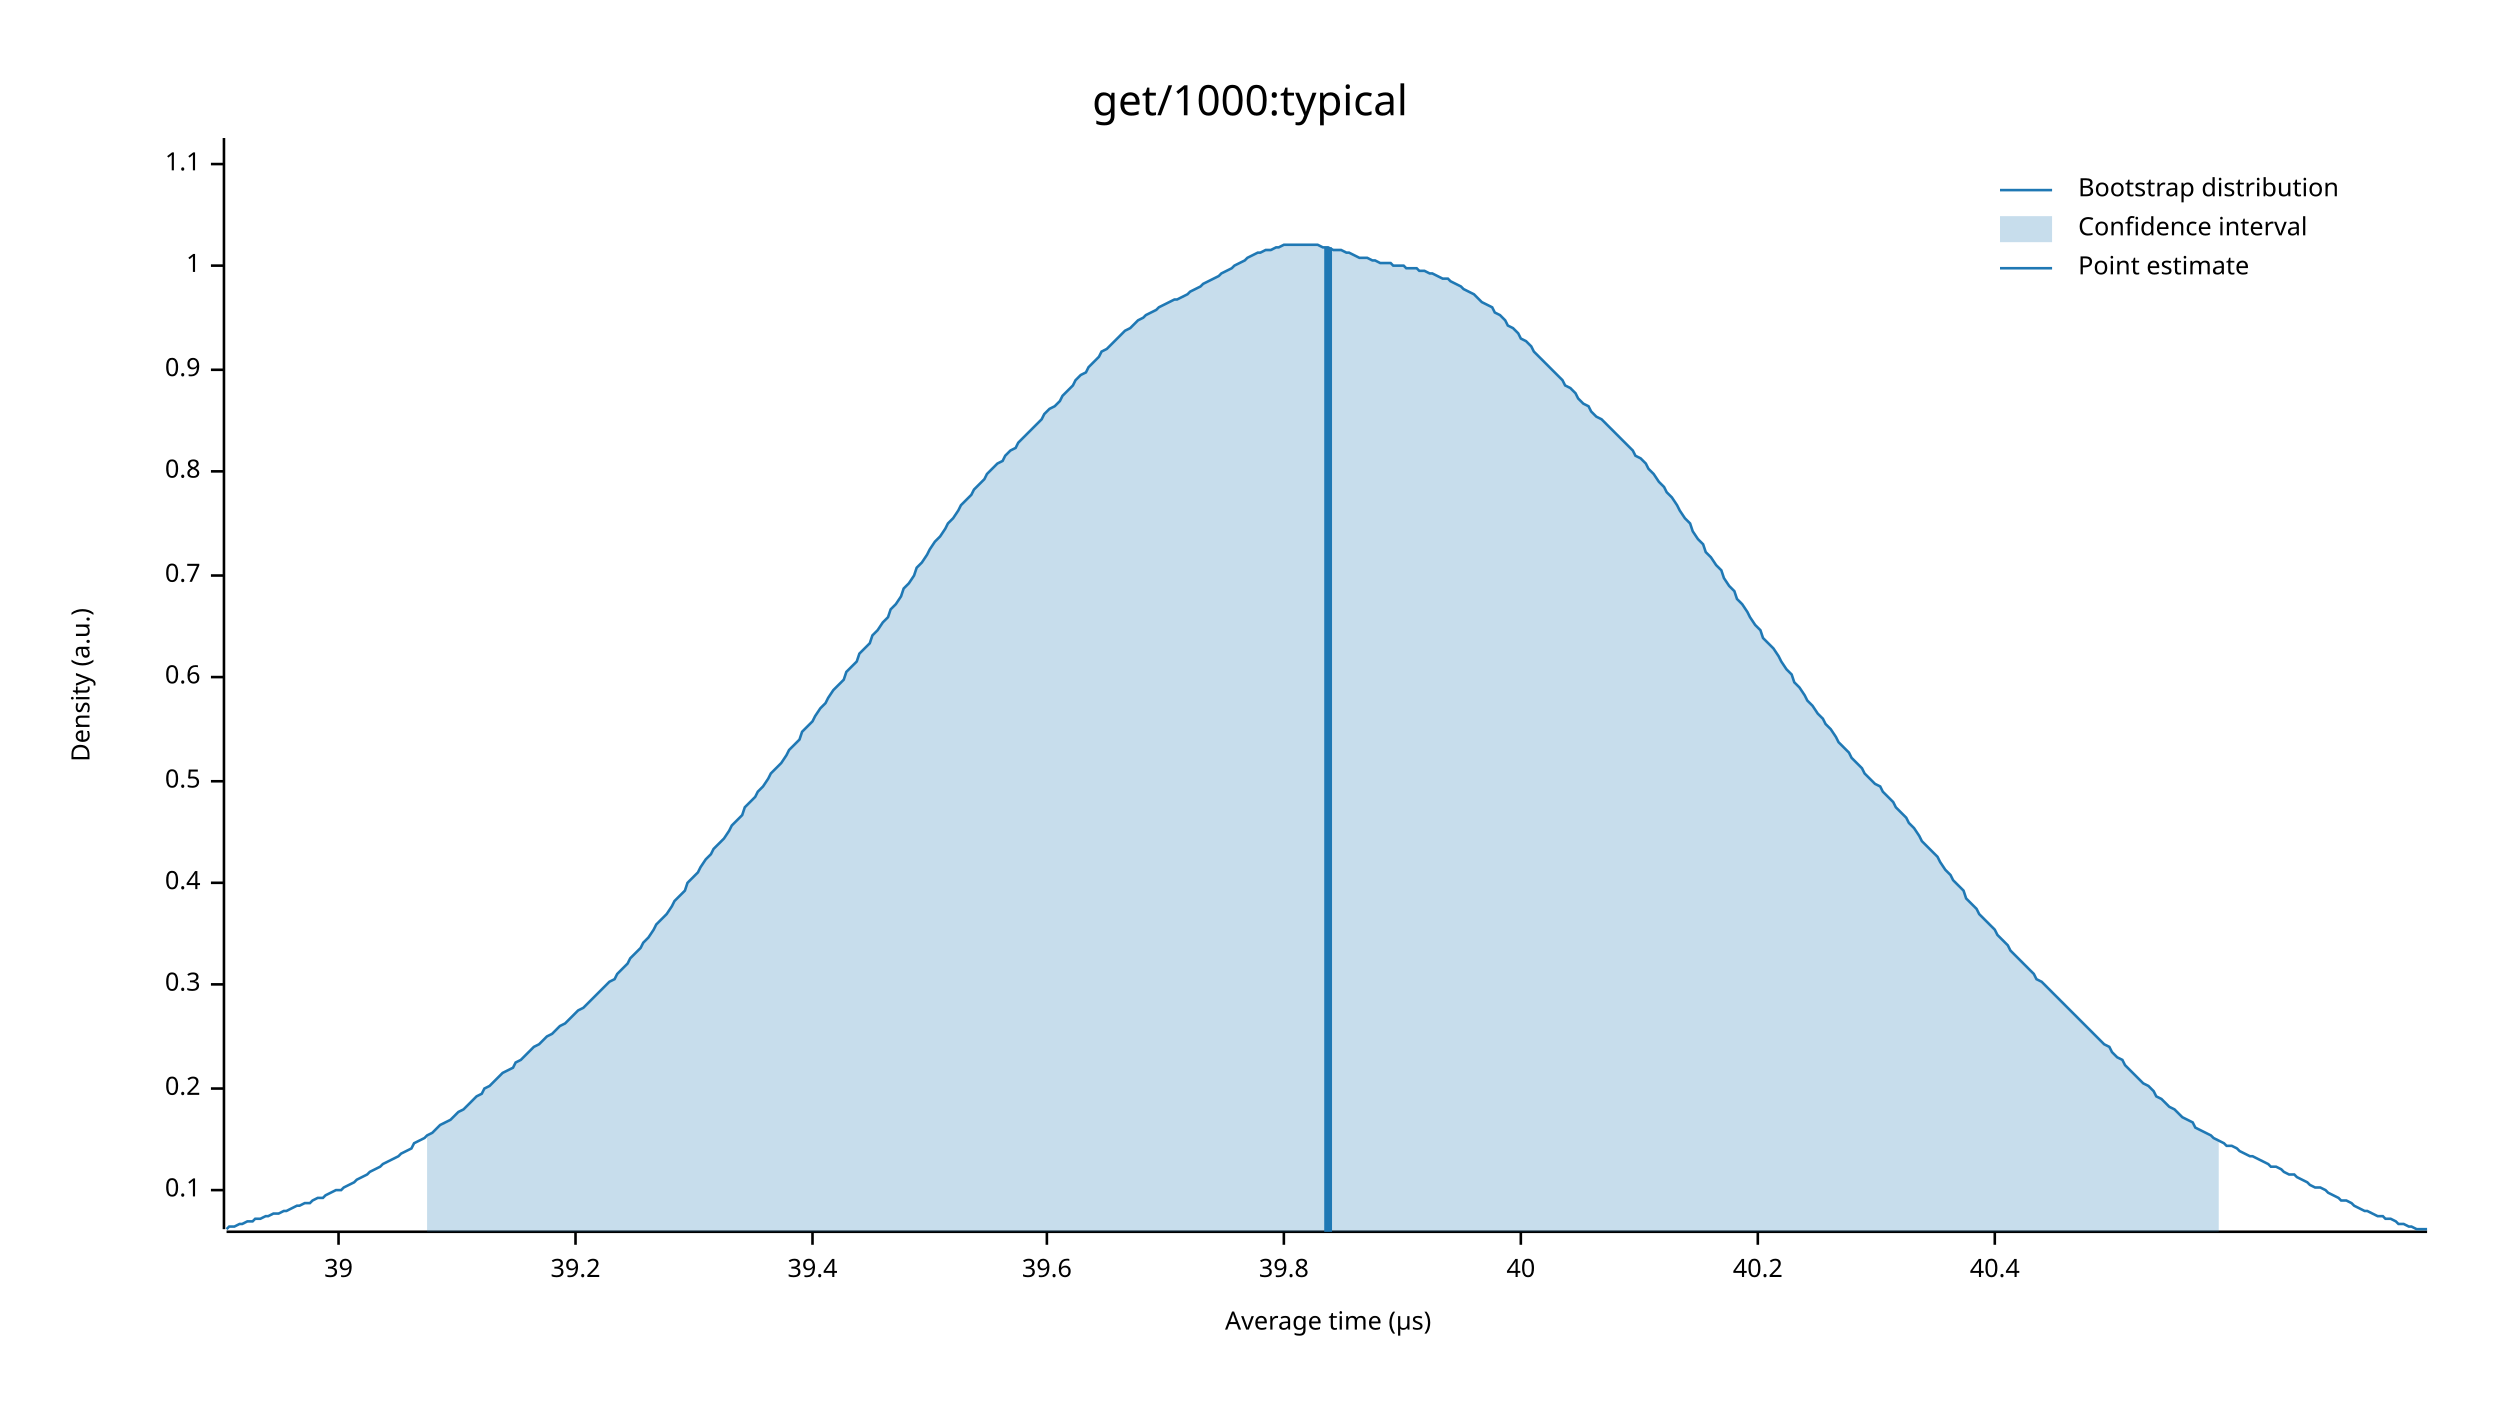
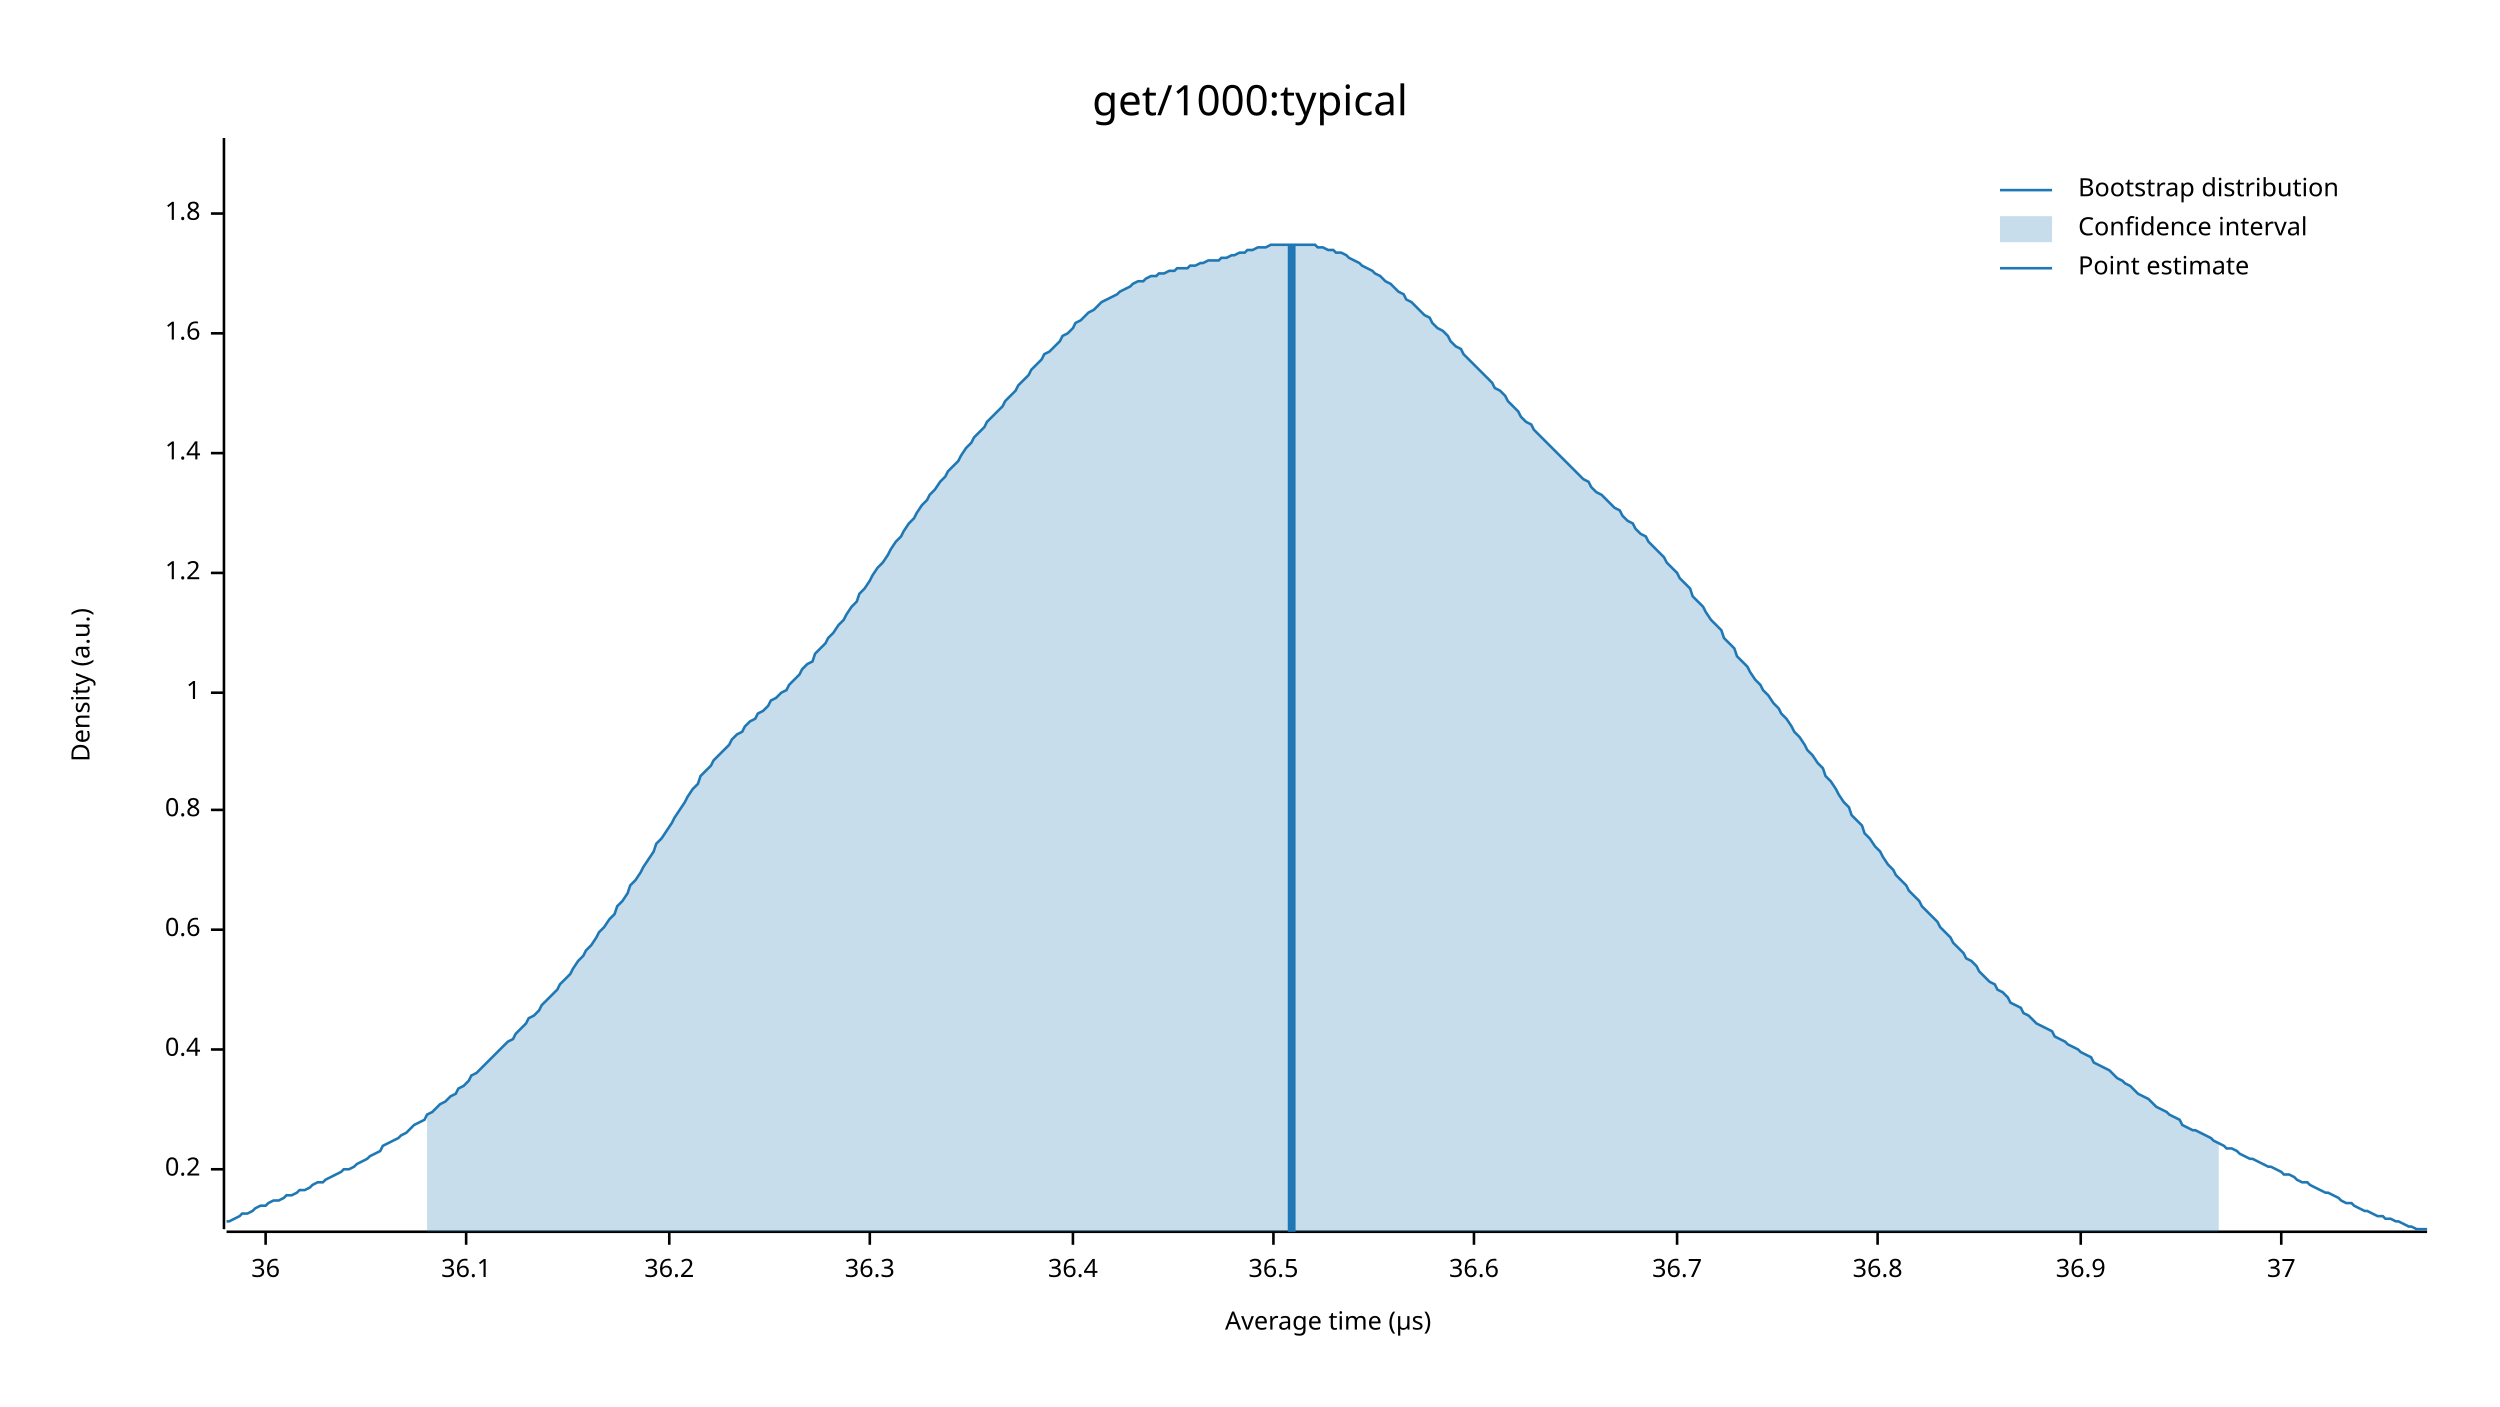
<svg xmlns="http://www.w3.org/2000/svg" width="960" height="540" viewBox="0 0 960 540">
  <text x="480" y="32" dy="0.76em" text-anchor="middle" font-family="sans-serif" font-size="16.129" opacity="1" fill="#000000">
get/1000:typical
</text>
  <text x="27" y="263" dy="0.76em" text-anchor="middle" font-family="sans-serif" font-size="9.677" opacity="1" fill="#000000" transform="rotate(270, 27, 263)">
Density (a.u.)
</text>
  <text x="510" y="513" dy="-0.5ex" text-anchor="middle" font-family="sans-serif" font-size="9.677" opacity="1" fill="#000000">
Average time (µs)
</text>
  <polyline fill="none" opacity="1" stroke="#000000" stroke-width="1" points="86,53 86,472 " />
-   <text x="77" y="457" dy="0.5ex" text-anchor="end" font-family="sans-serif" font-size="9.677" opacity="1" fill="#000000">
- 0.1
- </text>
-   <polyline fill="none" opacity="1" stroke="#000000" stroke-width="1" points="81,457 86,457 " />
-   <text x="77" y="418" dy="0.5ex" text-anchor="end" font-family="sans-serif" font-size="9.677" opacity="1" fill="#000000">
+   <text x="77" y="449" dy="0.5ex" text-anchor="end" font-family="sans-serif" font-size="9.677" opacity="1" fill="#000000">
0.2
</text>
-   <polyline fill="none" opacity="1" stroke="#000000" stroke-width="1" points="81,418 86,418 " />
-   <text x="77" y="378" dy="0.5ex" text-anchor="end" font-family="sans-serif" font-size="9.677" opacity="1" fill="#000000">
- 0.3
- </text>
-   <polyline fill="none" opacity="1" stroke="#000000" stroke-width="1" points="81,378 86,378 " />
-   <text x="77" y="339" dy="0.5ex" text-anchor="end" font-family="sans-serif" font-size="9.677" opacity="1" fill="#000000">
+   <polyline fill="none" opacity="1" stroke="#000000" stroke-width="1" points="81,449 86,449 " />
+   <text x="77" y="403" dy="0.5ex" text-anchor="end" font-family="sans-serif" font-size="9.677" opacity="1" fill="#000000">
0.4
</text>
-   <polyline fill="none" opacity="1" stroke="#000000" stroke-width="1" points="81,339 86,339 " />
-   <text x="77" y="300" dy="0.5ex" text-anchor="end" font-family="sans-serif" font-size="9.677" opacity="1" fill="#000000">
- 0.5
- </text>
-   <polyline fill="none" opacity="1" stroke="#000000" stroke-width="1" points="81,300 86,300 " />
-   <text x="77" y="260" dy="0.5ex" text-anchor="end" font-family="sans-serif" font-size="9.677" opacity="1" fill="#000000">
+   <polyline fill="none" opacity="1" stroke="#000000" stroke-width="1" points="81,403 86,403 " />
+   <text x="77" y="357" dy="0.5ex" text-anchor="end" font-family="sans-serif" font-size="9.677" opacity="1" fill="#000000">
0.6
</text>
-   <polyline fill="none" opacity="1" stroke="#000000" stroke-width="1" points="81,260 86,260 " />
-   <text x="77" y="221" dy="0.5ex" text-anchor="end" font-family="sans-serif" font-size="9.677" opacity="1" fill="#000000">
- 0.7
- </text>
-   <polyline fill="none" opacity="1" stroke="#000000" stroke-width="1" points="81,221 86,221 " />
-   <text x="77" y="181" dy="0.5ex" text-anchor="end" font-family="sans-serif" font-size="9.677" opacity="1" fill="#000000">
+   <polyline fill="none" opacity="1" stroke="#000000" stroke-width="1" points="81,357 86,357 " />
+   <text x="77" y="311" dy="0.5ex" text-anchor="end" font-family="sans-serif" font-size="9.677" opacity="1" fill="#000000">
0.8
</text>
-   <polyline fill="none" opacity="1" stroke="#000000" stroke-width="1" points="81,181 86,181 " />
-   <text x="77" y="142" dy="0.5ex" text-anchor="end" font-family="sans-serif" font-size="9.677" opacity="1" fill="#000000">
- 0.9
- </text>
-   <polyline fill="none" opacity="1" stroke="#000000" stroke-width="1" points="81,142 86,142 " />
-   <text x="77" y="102" dy="0.5ex" text-anchor="end" font-family="sans-serif" font-size="9.677" opacity="1" fill="#000000">
+   <polyline fill="none" opacity="1" stroke="#000000" stroke-width="1" points="81,311 86,311 " />
+   <text x="77" y="266" dy="0.5ex" text-anchor="end" font-family="sans-serif" font-size="9.677" opacity="1" fill="#000000">
1
</text>
-   <polyline fill="none" opacity="1" stroke="#000000" stroke-width="1" points="81,102 86,102 " />
-   <text x="77" y="63" dy="0.5ex" text-anchor="end" font-family="sans-serif" font-size="9.677" opacity="1" fill="#000000">
- 1.1
+   <polyline fill="none" opacity="1" stroke="#000000" stroke-width="1" points="81,266 86,266 " />
+   <text x="77" y="220" dy="0.5ex" text-anchor="end" font-family="sans-serif" font-size="9.677" opacity="1" fill="#000000">
+ 1.2
</text>
-   <polyline fill="none" opacity="1" stroke="#000000" stroke-width="1" points="81,63 86,63 " />
+   <polyline fill="none" opacity="1" stroke="#000000" stroke-width="1" points="81,220 86,220 " />
+   <text x="77" y="174" dy="0.5ex" text-anchor="end" font-family="sans-serif" font-size="9.677" opacity="1" fill="#000000">
+ 1.4
+ </text>
+   <polyline fill="none" opacity="1" stroke="#000000" stroke-width="1" points="81,174 86,174 " />
+   <text x="77" y="128" dy="0.5ex" text-anchor="end" font-family="sans-serif" font-size="9.677" opacity="1" fill="#000000">
+ 1.6
+ </text>
+   <polyline fill="none" opacity="1" stroke="#000000" stroke-width="1" points="81,128 86,128 " />
+   <text x="77" y="82" dy="0.5ex" text-anchor="end" font-family="sans-serif" font-size="9.677" opacity="1" fill="#000000">
+ 1.8
+ </text>
+   <polyline fill="none" opacity="1" stroke="#000000" stroke-width="1" points="81,82 86,82 " />
  <polyline fill="none" opacity="1" stroke="#000000" stroke-width="1" points="87,473 932,473 " />
-   <text x="130" y="483" dy="0.76em" text-anchor="middle" font-family="sans-serif" font-size="9.677" opacity="1" fill="#000000">
- 39
+   <text x="102" y="483" dy="0.76em" text-anchor="middle" font-family="sans-serif" font-size="9.677" opacity="1" fill="#000000">
+ 36
</text>
-   <polyline fill="none" opacity="1" stroke="#000000" stroke-width="1" points="130,473 130,478 " />
-   <text x="221" y="483" dy="0.76em" text-anchor="middle" font-family="sans-serif" font-size="9.677" opacity="1" fill="#000000">
- 39.2
+   <polyline fill="none" opacity="1" stroke="#000000" stroke-width="1" points="102,473 102,478 " />
+   <text x="179" y="483" dy="0.76em" text-anchor="middle" font-family="sans-serif" font-size="9.677" opacity="1" fill="#000000">
+ 36.1
</text>
-   <polyline fill="none" opacity="1" stroke="#000000" stroke-width="1" points="221,473 221,478 " />
-   <text x="312" y="483" dy="0.76em" text-anchor="middle" font-family="sans-serif" font-size="9.677" opacity="1" fill="#000000">
- 39.4
+   <polyline fill="none" opacity="1" stroke="#000000" stroke-width="1" points="179,473 179,478 " />
+   <text x="257" y="483" dy="0.76em" text-anchor="middle" font-family="sans-serif" font-size="9.677" opacity="1" fill="#000000">
+ 36.2
</text>
-   <polyline fill="none" opacity="1" stroke="#000000" stroke-width="1" points="312,473 312,478 " />
-   <text x="402" y="483" dy="0.76em" text-anchor="middle" font-family="sans-serif" font-size="9.677" opacity="1" fill="#000000">
- 39.6
+   <polyline fill="none" opacity="1" stroke="#000000" stroke-width="1" points="257,473 257,478 " />
+   <text x="334" y="483" dy="0.76em" text-anchor="middle" font-family="sans-serif" font-size="9.677" opacity="1" fill="#000000">
+ 36.3
</text>
-   <polyline fill="none" opacity="1" stroke="#000000" stroke-width="1" points="402,473 402,478 " />
-   <text x="493" y="483" dy="0.76em" text-anchor="middle" font-family="sans-serif" font-size="9.677" opacity="1" fill="#000000">
- 39.8
+   <polyline fill="none" opacity="1" stroke="#000000" stroke-width="1" points="334,473 334,478 " />
+   <text x="412" y="483" dy="0.76em" text-anchor="middle" font-family="sans-serif" font-size="9.677" opacity="1" fill="#000000">
+ 36.4
</text>
-   <polyline fill="none" opacity="1" stroke="#000000" stroke-width="1" points="493,473 493,478 " />
-   <text x="584" y="483" dy="0.76em" text-anchor="middle" font-family="sans-serif" font-size="9.677" opacity="1" fill="#000000">
- 40
+   <polyline fill="none" opacity="1" stroke="#000000" stroke-width="1" points="412,473 412,478 " />
+   <text x="489" y="483" dy="0.76em" text-anchor="middle" font-family="sans-serif" font-size="9.677" opacity="1" fill="#000000">
+ 36.5
</text>
-   <polyline fill="none" opacity="1" stroke="#000000" stroke-width="1" points="584,473 584,478 " />
-   <text x="675" y="483" dy="0.76em" text-anchor="middle" font-family="sans-serif" font-size="9.677" opacity="1" fill="#000000">
- 40.2
+   <polyline fill="none" opacity="1" stroke="#000000" stroke-width="1" points="489,473 489,478 " />
+   <text x="566" y="483" dy="0.76em" text-anchor="middle" font-family="sans-serif" font-size="9.677" opacity="1" fill="#000000">
+ 36.6
</text>
-   <polyline fill="none" opacity="1" stroke="#000000" stroke-width="1" points="675,473 675,478 " />
-   <text x="766" y="483" dy="0.76em" text-anchor="middle" font-family="sans-serif" font-size="9.677" opacity="1" fill="#000000">
- 40.4
+   <polyline fill="none" opacity="1" stroke="#000000" stroke-width="1" points="566,473 566,478 " />
+   <text x="644" y="483" dy="0.76em" text-anchor="middle" font-family="sans-serif" font-size="9.677" opacity="1" fill="#000000">
+ 36.7
</text>
-   <polyline fill="none" opacity="1" stroke="#000000" stroke-width="1" points="766,473 766,478 " />
-   <polyline fill="none" opacity="1" stroke="#1F78B4" stroke-width="1" points="87,472 88,471 90,471 92,470 93,470 95,469 97,469 98,468 100,468 102,467 103,467 105,466 107,466 109,465 110,465 112,464 114,463 115,463 117,462 119,462 120,461 122,460 124,460 125,459 127,458 129,457 131,457 132,456 134,455 136,454 137,453 139,452 141,451 142,450 144,449 146,448 147,447 149,446 151,445 153,444 154,443 156,442 158,441 159,439 161,438 163,437 164,436 166,435 168,433 169,432 171,431 173,430 175,428 176,427 178,426 180,424 181,423 183,421 185,420 186,418 188,417 190,415 191,414 193,412 195,411 197,410 198,408 200,407 202,405 203,404 205,402 207,401 208,400 210,398 212,397 214,395 215,394 217,393 219,391 220,390 222,388 224,387 225,386 227,384 229,382 230,381 232,379 234,377 236,376 237,374 239,372 241,370 242,368 244,366 246,364 247,362 249,360 251,357 252,355 254,353 256,351 258,348 259,346 261,344 263,342 264,339 266,337 268,335 269,333 271,330 273,328 274,326 276,324 278,322 280,319 281,317 283,315 285,313 286,310 288,308 290,306 291,304 293,302 295,299 296,297 298,295 300,293 302,290 303,288 305,286 307,284 308,281 310,279 312,277 313,275 315,272 317,270 318,268 320,265 322,263 324,261 325,258 327,256 329,254 330,251 332,249 334,247 335,244 337,242 339,239 341,237 342,234 344,232 346,229 347,226 349,224 351,221 352,218 354,216 356,213 357,211 359,208 361,206 363,203 364,201 366,199 368,196 369,194 371,192 373,190 374,188 376,186 378,184 379,182 381,180 383,178 385,177 386,175 388,173 390,172 391,170 393,168 395,166 396,165 398,163 400,161 401,159 403,157 405,156 407,154 408,152 410,150 412,148 413,146 415,144 417,143 418,141 420,139 422,137 423,135 425,134 427,132 429,130 430,129 432,127 434,126 435,125 437,123 439,122 440,121 442,120 444,119 445,118 447,117 449,116 451,115 452,115 454,114 456,113 457,112 459,111 461,110 462,109 464,108 466,107 468,106 469,105 471,104 473,103 474,102 476,101 478,100 479,99 481,98 483,97 484,97 486,96 488,96 490,95 491,95 493,94 495,94 496,94 498,94 500,94 501,94 503,94 505,94 506,94 508,95 510,95 512,96 513,96 515,96 517,97 518,97 520,98 522,99 523,99 525,99 527,100 528,100 530,101 532,101 534,101 535,102 537,102 539,102 540,103 542,103 544,103 545,104 547,104 549,105 550,105 552,106 554,107 556,107 557,108 559,109 561,110 562,111 564,112 566,113 567,114 569,116 571,117 573,118 574,120 576,121 578,123 579,125 581,126 583,128 584,130 586,131 588,133 589,135 591,137 593,139 595,141 596,142 598,144 600,146 601,148 603,149 605,151 606,153 608,155 610,156 611,158 613,160 615,161 617,163 618,164 620,166 622,168 623,169 625,171 627,173 628,175 630,176 632,178 633,180 635,182 637,185 639,187 640,189 642,191 644,194 645,196 647,199 649,201 650,204 652,207 654,209 655,212 657,214 659,217 661,219 662,222 664,225 666,227 667,230 669,232 671,235 672,237 674,240 676,242 677,245 679,247 681,249 683,252 684,254 686,257 688,259 689,262 691,264 693,267 694,269 696,271 698,274 700,276 701,278 703,280 705,283 706,285 708,287 710,289 711,291 713,293 715,295 716,297 718,299 720,301 722,302 723,304 725,306 727,308 728,310 730,312 732,314 733,316 735,318 737,321 738,323 740,325 742,327 744,329 745,331 747,334 749,336 750,338 752,340 754,342 755,345 757,347 759,349 760,351 762,353 764,355 766,357 767,359 769,361 771,363 772,365 774,367 776,369 777,370 779,372 781,374 782,376 784,377 786,379 788,381 789,382 791,384 793,386 794,387 796,389 798,391 799,392 801,394 803,396 804,397 806,399 808,401 810,402 811,404 813,406 815,407 816,409 818,411 820,413 821,414 823,416 825,417 827,419 828,421 830,422 832,424 833,425 835,426 837,428 838,429 840,430 842,431 843,433 845,434 847,435 849,436 850,437 852,438 854,439 855,440 857,440 859,441 860,442 862,443 864,444 865,444 867,445 869,446 871,447 872,448 874,448 876,449 877,450 879,451 881,451 882,452 884,453 886,454 887,455 889,456 891,456 893,457 894,458 896,459 898,460 899,461 901,461 903,462 904,463 906,464 908,465 909,465 911,466 913,467 915,467 916,468 918,468 920,469 921,470 923,470 925,471 926,471 928,472 930,472 932,472 " />
-   <polygon opacity="0.25" fill="#1F78B4" points="164,436 166,435 168,433 169,432 171,431 173,430 175,428 176,427 178,426 180,424 181,423 183,421 185,420 186,418 188,417 190,415 191,414 193,412 195,411 197,410 198,408 200,407 202,405 203,404 205,402 207,401 208,400 210,398 212,397 214,395 215,394 217,393 219,391 220,390 222,388 224,387 225,386 227,384 229,382 230,381 232,379 234,377 236,376 237,374 239,372 241,370 242,368 244,366 246,364 247,362 249,360 251,357 252,355 254,353 256,351 258,348 259,346 261,344 263,342 264,339 266,337 268,335 269,333 271,330 273,328 274,326 276,324 278,322 280,319 281,317 283,315 285,313 286,310 288,308 290,306 291,304 293,302 295,299 296,297 298,295 300,293 302,290 303,288 305,286 307,284 308,281 310,279 312,277 313,275 315,272 317,270 318,268 320,265 322,263 324,261 325,258 327,256 329,254 330,251 332,249 334,247 335,244 337,242 339,239 341,237 342,234 344,232 346,229 347,226 349,224 351,221 352,218 354,216 356,213 357,211 359,208 361,206 363,203 364,201 366,199 368,196 369,194 371,192 373,190 374,188 376,186 378,184 379,182 381,180 383,178 385,177 386,175 388,173 390,172 391,170 393,168 395,166 396,165 398,163 400,161 401,159 403,157 405,156 407,154 408,152 410,150 412,148 413,146 415,144 417,143 418,141 420,139 422,137 423,135 425,134 427,132 429,130 430,129 432,127 434,126 435,125 437,123 439,122 440,121 442,120 444,119 445,118 447,117 449,116 451,115 452,115 454,114 456,113 457,112 459,111 461,110 462,109 464,108 466,107 468,106 469,105 471,104 473,103 474,102 476,101 478,100 479,99 481,98 483,97 484,97 486,96 488,96 490,95 491,95 493,94 495,94 496,94 498,94 500,94 501,94 503,94 505,94 506,94 508,95 510,95 512,96 513,96 515,96 517,97 518,97 520,98 522,99 523,99 525,99 527,100 528,100 530,101 532,101 534,101 535,102 537,102 539,102 540,103 542,103 544,103 545,104 547,104 549,105 550,105 552,106 554,107 556,107 557,108 559,109 561,110 562,111 564,112 566,113 567,114 569,116 571,117 573,118 574,120 576,121 578,123 579,125 581,126 583,128 584,130 586,131 588,133 589,135 591,137 593,139 595,141 596,142 598,144 600,146 601,148 603,149 605,151 606,153 608,155 610,156 611,158 613,160 615,161 617,163 618,164 620,166 622,168 623,169 625,171 627,173 628,175 630,176 632,178 633,180 635,182 637,185 639,187 640,189 642,191 644,194 645,196 647,199 649,201 650,204 652,207 654,209 655,212 657,214 659,217 661,219 662,222 664,225 666,227 667,230 669,232 671,235 672,237 674,240 676,242 677,245 679,247 681,249 683,252 684,254 686,257 688,259 689,262 691,264 693,267 694,269 696,271 698,274 700,276 701,278 703,280 705,283 706,285 708,287 710,289 711,291 713,293 715,295 716,297 718,299 720,301 722,302 723,304 725,306 727,308 728,310 730,312 732,314 733,316 735,318 737,321 738,323 740,325 742,327 744,329 745,331 747,334 749,336 750,338 752,340 754,342 755,345 757,347 759,349 760,351 762,353 764,355 766,357 767,359 769,361 771,363 772,365 774,367 776,369 777,370 779,372 781,374 782,376 784,377 786,379 788,381 789,382 791,384 793,386 794,387 796,389 798,391 799,392 801,394 803,396 804,397 806,399 808,401 810,402 811,404 813,406 815,407 816,409 818,411 820,413 821,414 823,416 825,417 827,419 828,421 830,422 832,424 833,425 835,426 837,428 838,429 840,430 842,431 843,433 845,434 847,435 849,436 850,437 852,438 852,473 164,473 " />
-   <polyline fill="none" opacity="1" stroke="#1F78B4" stroke-width="3" points="510,473 510,95 " />
+   <polyline fill="none" opacity="1" stroke="#000000" stroke-width="1" points="644,473 644,478 " />
+   <text x="721" y="483" dy="0.76em" text-anchor="middle" font-family="sans-serif" font-size="9.677" opacity="1" fill="#000000">
+ 36.8
+ </text>
+   <polyline fill="none" opacity="1" stroke="#000000" stroke-width="1" points="721,473 721,478 " />
+   <text x="799" y="483" dy="0.76em" text-anchor="middle" font-family="sans-serif" font-size="9.677" opacity="1" fill="#000000">
+ 36.9
+ </text>
+   <polyline fill="none" opacity="1" stroke="#000000" stroke-width="1" points="799,473 799,478 " />
+   <text x="876" y="483" dy="0.76em" text-anchor="middle" font-family="sans-serif" font-size="9.677" opacity="1" fill="#000000">
+ 37
+ </text>
+   <polyline fill="none" opacity="1" stroke="#000000" stroke-width="1" points="876,473 876,478 " />
+   <polyline fill="none" opacity="1" stroke="#1F78B4" stroke-width="1" points="87,469 88,469 90,468 92,467 93,466 95,466 97,465 98,464 100,463 102,463 103,462 105,461 107,461 109,460 110,459 112,459 114,458 115,457 117,457 119,456 120,455 122,454 124,454 125,453 127,452 129,451 131,450 132,449 134,449 136,448 137,447 139,446 141,445 142,444 144,443 146,442 147,440 149,439 151,438 153,437 154,436 156,435 158,433 159,432 161,431 163,430 164,428 166,427 168,425 169,424 171,423 173,421 175,420 176,418 178,417 180,415 181,413 183,412 185,410 186,409 188,407 190,405 191,404 193,402 195,400 197,399 198,397 200,395 202,393 203,391 205,390 207,388 208,386 210,384 212,382 214,380 215,378 217,376 219,374 220,372 222,369 224,367 225,365 227,363 229,360 230,358 232,356 234,353 236,351 237,348 239,346 241,343 242,340 244,338 246,335 247,333 249,330 251,327 252,324 254,322 256,319 258,316 259,314 261,311 263,308 264,306 266,303 268,301 269,298 271,296 273,294 274,292 276,290 278,288 280,286 281,284 283,282 285,281 286,279 288,277 290,276 291,274 293,273 295,271 296,269 298,268 300,266 302,265 303,263 305,261 307,259 308,257 310,255 312,254 313,251 315,249 317,247 318,245 320,243 322,240 324,238 325,236 327,233 329,231 330,228 332,226 334,223 335,221 337,218 339,216 341,213 342,211 344,208 346,206 347,204 349,201 351,199 352,197 354,194 356,192 357,190 359,188 361,185 363,183 364,181 366,179 368,177 369,175 371,172 373,170 374,168 376,166 378,164 379,162 381,160 383,158 385,156 386,154 388,152 390,150 391,148 393,146 395,144 396,142 398,140 400,138 401,136 403,135 405,133 407,131 408,129 410,128 412,126 413,124 415,123 417,121 418,120 420,119 422,117 423,116 425,115 427,114 429,113 430,112 432,111 434,110 435,109 437,108 439,108 440,107 442,106 444,106 445,105 447,105 449,104 451,104 452,103 454,103 456,103 457,102 459,102 461,101 462,101 464,100 466,100 468,100 469,99 471,99 473,98 474,98 476,97 478,97 479,96 481,96 483,95 484,95 486,95 488,94 490,94 491,94 493,94 495,94 496,94 498,94 500,94 501,94 503,94 505,94 506,95 508,95 510,96 512,96 513,97 515,97 517,98 518,99 520,100 522,101 523,102 525,103 527,104 528,105 530,106 532,108 534,109 535,110 537,112 539,113 540,115 542,116 544,118 545,119 547,121 549,122 550,124 552,126 554,127 556,129 557,131 559,133 561,134 562,136 564,138 566,140 567,141 569,143 571,145 573,147 574,149 576,150 578,152 579,154 581,156 583,158 584,160 586,162 588,163 589,165 591,167 593,169 595,171 596,172 598,174 600,176 601,177 603,179 605,181 606,182 608,184 610,185 611,187 613,189 615,190 617,192 618,193 620,195 622,196 623,198 625,200 627,201 628,203 630,205 632,206 633,208 635,210 637,212 639,214 640,216 642,218 644,220 645,222 647,224 649,226 650,229 652,231 654,233 655,235 657,238 659,240 661,242 662,245 664,247 666,249 667,252 669,254 671,256 672,258 674,261 676,263 677,265 679,267 681,270 683,272 684,274 686,276 688,279 689,281 691,283 693,286 694,288 696,290 698,293 700,295 701,298 703,300 705,303 706,305 708,308 710,310 711,313 713,315 715,317 716,320 718,322 720,325 722,327 723,329 725,332 727,334 728,336 730,338 732,340 733,342 735,344 737,346 738,348 740,350 742,352 744,354 745,356 747,358 749,360 750,362 752,364 754,366 755,368 757,369 759,371 760,373 762,375 764,377 766,378 767,380 769,381 771,383 772,385 774,386 776,387 777,389 779,390 781,392 782,393 784,394 786,395 788,396 789,398 791,399 793,400 794,401 796,402 798,403 799,404 801,405 803,406 804,408 806,409 808,410 810,411 811,412 813,414 815,415 816,416 818,417 820,419 821,420 823,421 825,422 827,424 828,425 830,426 832,427 833,428 835,429 837,430 838,432 840,433 842,434 843,434 845,435 847,436 849,437 850,438 852,439 854,440 855,441 857,441 859,442 860,443 862,444 864,445 865,445 867,446 869,447 871,448 872,448 874,449 876,450 877,451 879,451 881,452 882,453 884,454 886,454 887,455 889,456 891,457 893,458 894,458 896,459 898,460 899,461 901,462 903,462 904,463 906,464 908,465 909,465 911,466 913,467 915,467 916,468 918,468 920,469 921,469 923,470 925,471 926,471 928,472 930,472 932,472 " />
+   <polygon opacity="0.25" fill="#1F78B4" points="164,428 166,427 168,425 169,424 171,423 173,421 175,420 176,418 178,417 180,415 181,413 183,412 185,410 186,409 188,407 190,405 191,404 193,402 195,400 197,399 198,397 200,395 202,393 203,391 205,390 207,388 208,386 210,384 212,382 214,380 215,378 217,376 219,374 220,372 222,369 224,367 225,365 227,363 229,360 230,358 232,356 234,353 236,351 237,348 239,346 241,343 242,340 244,338 246,335 247,333 249,330 251,327 252,324 254,322 256,319 258,316 259,314 261,311 263,308 264,306 266,303 268,301 269,298 271,296 273,294 274,292 276,290 278,288 280,286 281,284 283,282 285,281 286,279 288,277 290,276 291,274 293,273 295,271 296,269 298,268 300,266 302,265 303,263 305,261 307,259 308,257 310,255 312,254 313,251 315,249 317,247 318,245 320,243 322,240 324,238 325,236 327,233 329,231 330,228 332,226 334,223 335,221 337,218 339,216 341,213 342,211 344,208 346,206 347,204 349,201 351,199 352,197 354,194 356,192 357,190 359,188 361,185 363,183 364,181 366,179 368,177 369,175 371,172 373,170 374,168 376,166 378,164 379,162 381,160 383,158 385,156 386,154 388,152 390,150 391,148 393,146 395,144 396,142 398,140 400,138 401,136 403,135 405,133 407,131 408,129 410,128 412,126 413,124 415,123 417,121 418,120 420,119 422,117 423,116 425,115 427,114 429,113 430,112 432,111 434,110 435,109 437,108 439,108 440,107 442,106 444,106 445,105 447,105 449,104 451,104 452,103 454,103 456,103 457,102 459,102 461,101 462,101 464,100 466,100 468,100 469,99 471,99 473,98 474,98 476,97 478,97 479,96 481,96 483,95 484,95 486,95 488,94 490,94 491,94 493,94 495,94 496,94 498,94 500,94 501,94 503,94 505,94 506,95 508,95 510,96 512,96 513,97 515,97 517,98 518,99 520,100 522,101 523,102 525,103 527,104 528,105 530,106 532,108 534,109 535,110 537,112 539,113 540,115 542,116 544,118 545,119 547,121 549,122 550,124 552,126 554,127 556,129 557,131 559,133 561,134 562,136 564,138 566,140 567,141 569,143 571,145 573,147 574,149 576,150 578,152 579,154 581,156 583,158 584,160 586,162 588,163 589,165 591,167 593,169 595,171 596,172 598,174 600,176 601,177 603,179 605,181 606,182 608,184 610,185 611,187 613,189 615,190 617,192 618,193 620,195 622,196 623,198 625,200 627,201 628,203 630,205 632,206 633,208 635,210 637,212 639,214 640,216 642,218 644,220 645,222 647,224 649,226 650,229 652,231 654,233 655,235 657,238 659,240 661,242 662,245 664,247 666,249 667,252 669,254 671,256 672,258 674,261 676,263 677,265 679,267 681,270 683,272 684,274 686,276 688,279 689,281 691,283 693,286 694,288 696,290 698,293 700,295 701,298 703,300 705,303 706,305 708,308 710,310 711,313 713,315 715,317 716,320 718,322 720,325 722,327 723,329 725,332 727,334 728,336 730,338 732,340 733,342 735,344 737,346 738,348 740,350 742,352 744,354 745,356 747,358 749,360 750,362 752,364 754,366 755,368 757,369 759,371 760,373 762,375 764,377 766,378 767,380 769,381 771,383 772,385 774,386 776,387 777,389 779,390 781,392 782,393 784,394 786,395 788,396 789,398 791,399 793,400 794,401 796,402 798,403 799,404 801,405 803,406 804,408 806,409 808,410 810,411 811,412 813,414 815,415 816,416 818,417 820,419 821,420 823,421 825,422 827,424 828,425 830,426 832,427 833,428 835,429 837,430 838,432 840,433 842,434 843,434 845,435 847,436 849,437 850,438 852,439 852,473 164,473 " />
+   <polyline fill="none" opacity="1" stroke="#1F78B4" stroke-width="3" points="496,473 496,94 " />
  <text x="798" y="68" dy="0.76em" text-anchor="start" font-family="sans-serif" font-size="9.677" opacity="1" fill="#000000">
Bootstrap distribution
</text>
  <text x="798" y="83" dy="0.76em" text-anchor="start" font-family="sans-serif" font-size="9.677" opacity="1" fill="#000000">
Confidence interval
</text>
  <text x="798" y="98" dy="0.76em" text-anchor="start" font-family="sans-serif" font-size="9.677" opacity="1" fill="#000000">
Point estimate
</text>
  <polyline fill="none" opacity="1" stroke="#1F78B4" stroke-width="1" points="768,73 788,73 " />
  <rect x="768" y="83" width="20" height="10" opacity="0.25" fill="#1F78B4" stroke="none" />
  <polyline fill="none" opacity="1" stroke="#1F78B4" stroke-width="1" points="768,103 788,103 " />
</svg>
